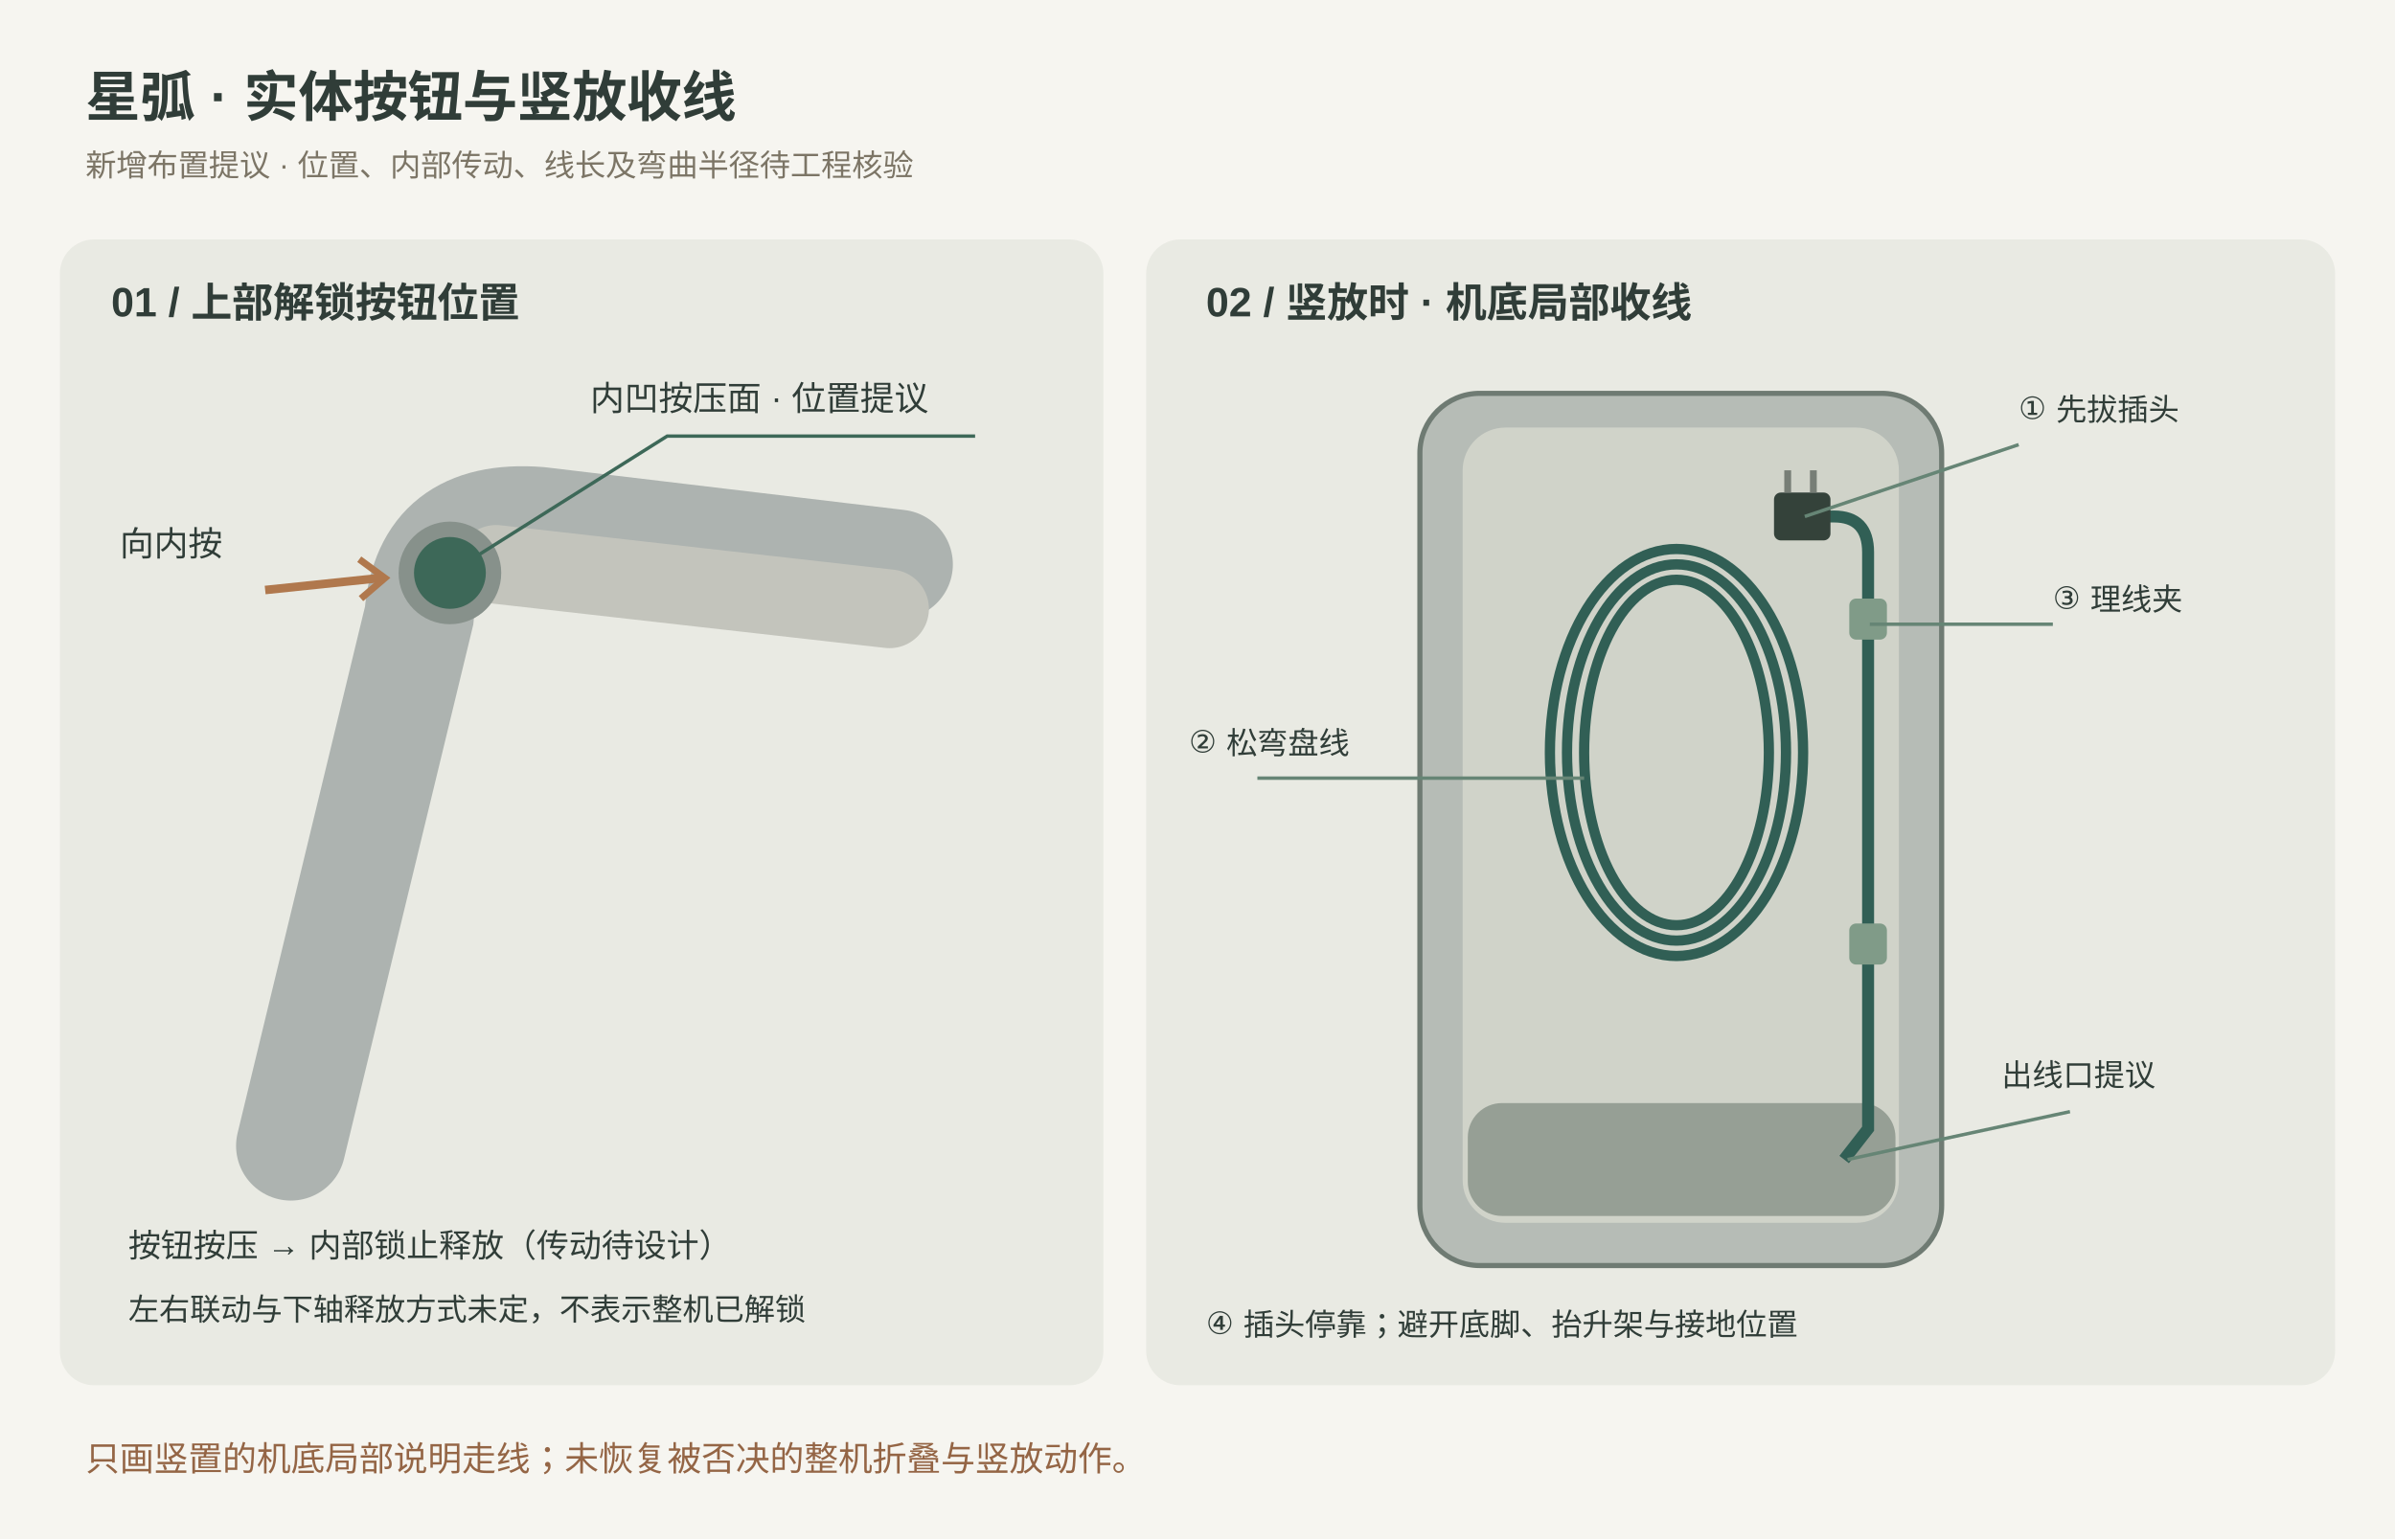
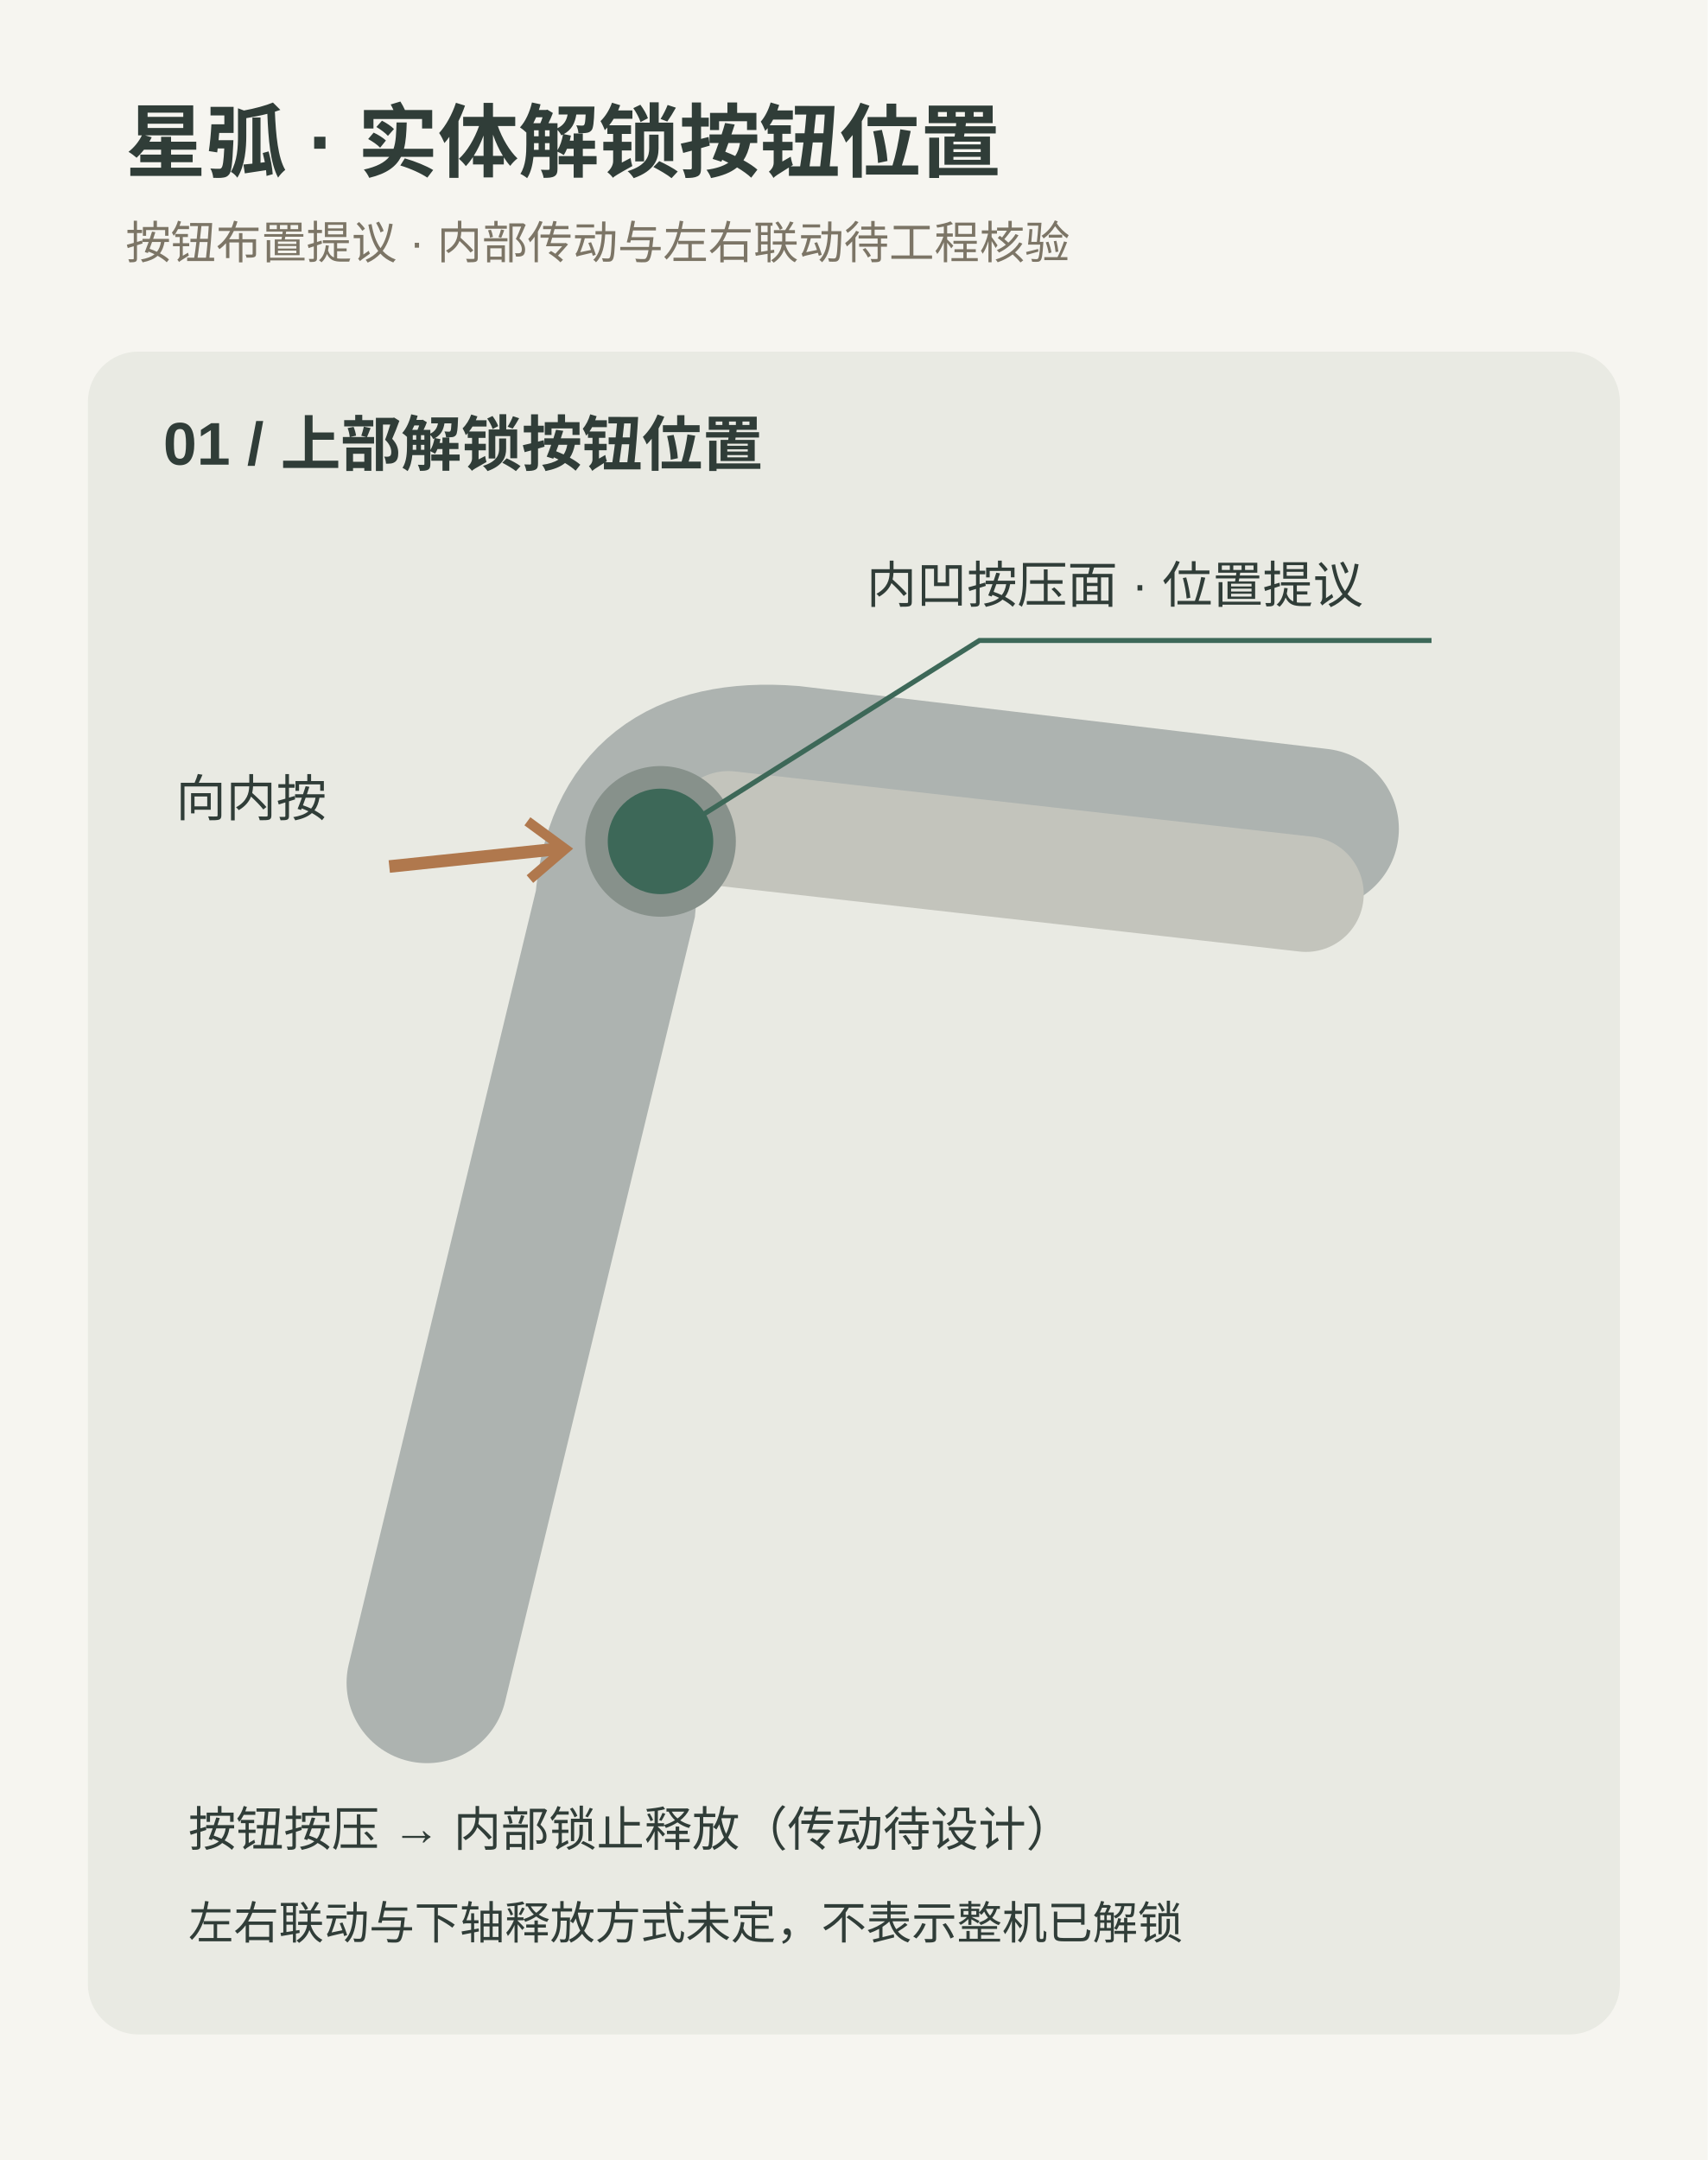
- <svg xmlns="http://www.w3.org/2000/svg" width="1400" height="900" viewBox="0 0 1400 900">
-   <rect width="1400" height="900" fill="#f6f5f0" />
+ <svg xmlns="http://www.w3.org/2000/svg" width="680" height="860" viewBox="0 0 680 860">
+   <rect width="680" height="860" fill="#f6f5f0" />
  <g font-family="PingFang SC,Arial,sans-serif" fill="#303d38">
-     <text x="50" y="68" font-size="32" font-weight="700">星弧 · 实体按钮与竖放收线</text>
-     <text x="50" y="103" font-size="18" fill="#7c7566">新增布置提议 · 位置、内部传动、线长及弯曲半径待工程核验</text>
+     <text x="50" y="68" font-size="32" font-weight="700">星弧 · 实体解锁按钮位置</text>
+     <text x="50" y="103" font-size="18" fill="#7c7566">按钮布置提议 · 内部传动与左右联动待工程核验</text>
    <rect x="35" y="140" width="610" height="670" rx="20" fill="#e9eae3" />
-     <rect x="670" y="140" width="695" height="670" rx="20" fill="#e9eae3" />
    <text x="65" y="185" font-size="24" font-weight="700">01 / 上部解锁按钮位置</text>
    <path d="M170 670 L245 360 Q250 300 315 305 L525 330" stroke="#adb3b0" stroke-width="64" fill="none" stroke-linecap="round" />
    <path d="M290 330 L520 356" stroke="#c3c4bc" stroke-width="46" stroke-linecap="round" />
    <circle cx="263" cy="335" r="30" fill="#87918b" />
    <circle cx="263" cy="335" r="21" fill="#3d6858" />
    <path d="M263 335 L390 255 L570 255" fill="none" stroke="#3d6858" stroke-width="2" />
    <text x="345" y="240" font-size="20">内凹按压面 · 位置提议</text>
    <path d="M155 345 L222 338" stroke="#b0784d" stroke-width="5" />
    <path d="M210 327 L225 338 L211 350" fill="none" stroke="#b0784d" stroke-width="4" />
    <text x="70" y="325" font-size="20">向内按</text>
    <text x="75" y="735" font-size="19">按钮按压 → 内部锁止释放（传动待设计）</text>
    <text x="75" y="772" font-size="18">左右联动与下轴释放方式未定，不表示整机已解锁</text>
-     <text x="705" y="185" font-size="24" font-weight="700">02 / 竖放时 · 机底局部收线</text>
-     <rect x="830" y="230" width="305" height="510" rx="35" fill="#b6bcb6" stroke="#6f7b73" stroke-width="3" />
-     <rect x="855" y="250" width="255" height="465" rx="25" fill="#d0d3c9" />
-     <rect x="858" y="645" width="250" height="66" rx="20" fill="#969f95" />
-     <path d="M1078 678 L1092 660 L1092 323 Q1092 302 1072 302 L1052 302" stroke="#315f55" stroke-width="7" fill="none" />
-     <g fill="none" stroke="#315f55" stroke-width="6">
-       <ellipse cx="980" cy="440" rx="74" ry="119" />
-       <ellipse cx="980" cy="440" rx="64" ry="110" />
-       <ellipse cx="980" cy="440" rx="54" ry="101" />
-     </g>
-     <g fill="#809b88">
-       <rect x="1081" y="350" width="22" height="24" rx="4" />
-       <rect x="1081" y="540" width="22" height="24" rx="4" />
-     </g>
-     <rect x="1037" y="288" width="33" height="28" rx="4" fill="#34423a" />
-     <path d="M1045 288 V275 M1060 288 V275" stroke="#777e76" stroke-width="4" />
-     <g stroke="#668575" stroke-width="2" fill="none">
-       <path d="M1093 365 H1200" />
-       <path d="M1055 302 L1180 260" />
-       <path d="M1080 678 L1210 650" />
-       <path d="M926 455 L735 455" />
-     </g>
-     <g font-size="18">
-       <text x="1180" y="245">① 先拔插头</text>
-       <text x="1200" y="356">③ 理线夹</text>
-       <text x="1170" y="635">出线口提议</text>
-       <text x="695" y="440">② 松弯盘线</text>
-       <text x="705" y="780">④ 插头停靠；避开底脚、抬升架与接地位置</text>
-     </g>
-     <text x="50" y="860" font-size="20" fill="#946545">只画竖置的机底局部说明走线；未恢复被否决的整机折叠与竖放动作。</text>
  </g>
</svg>
